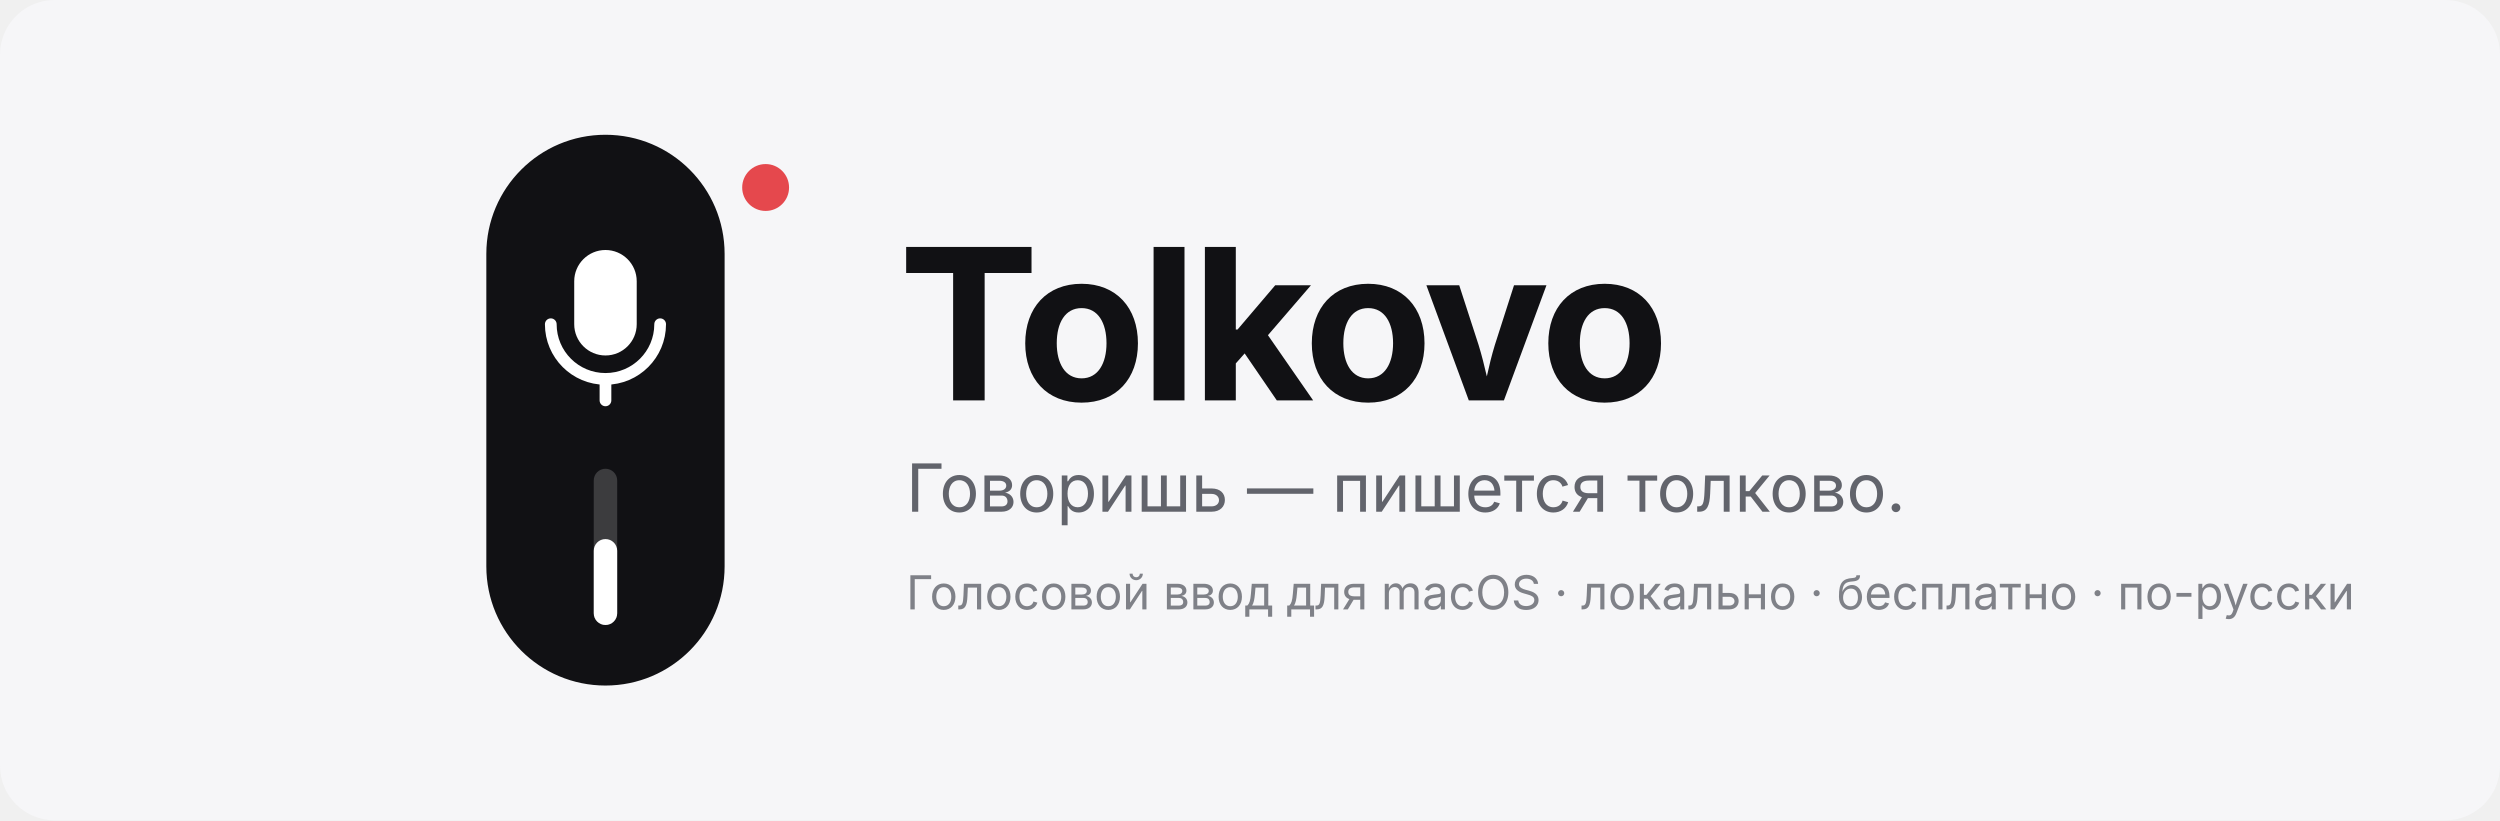
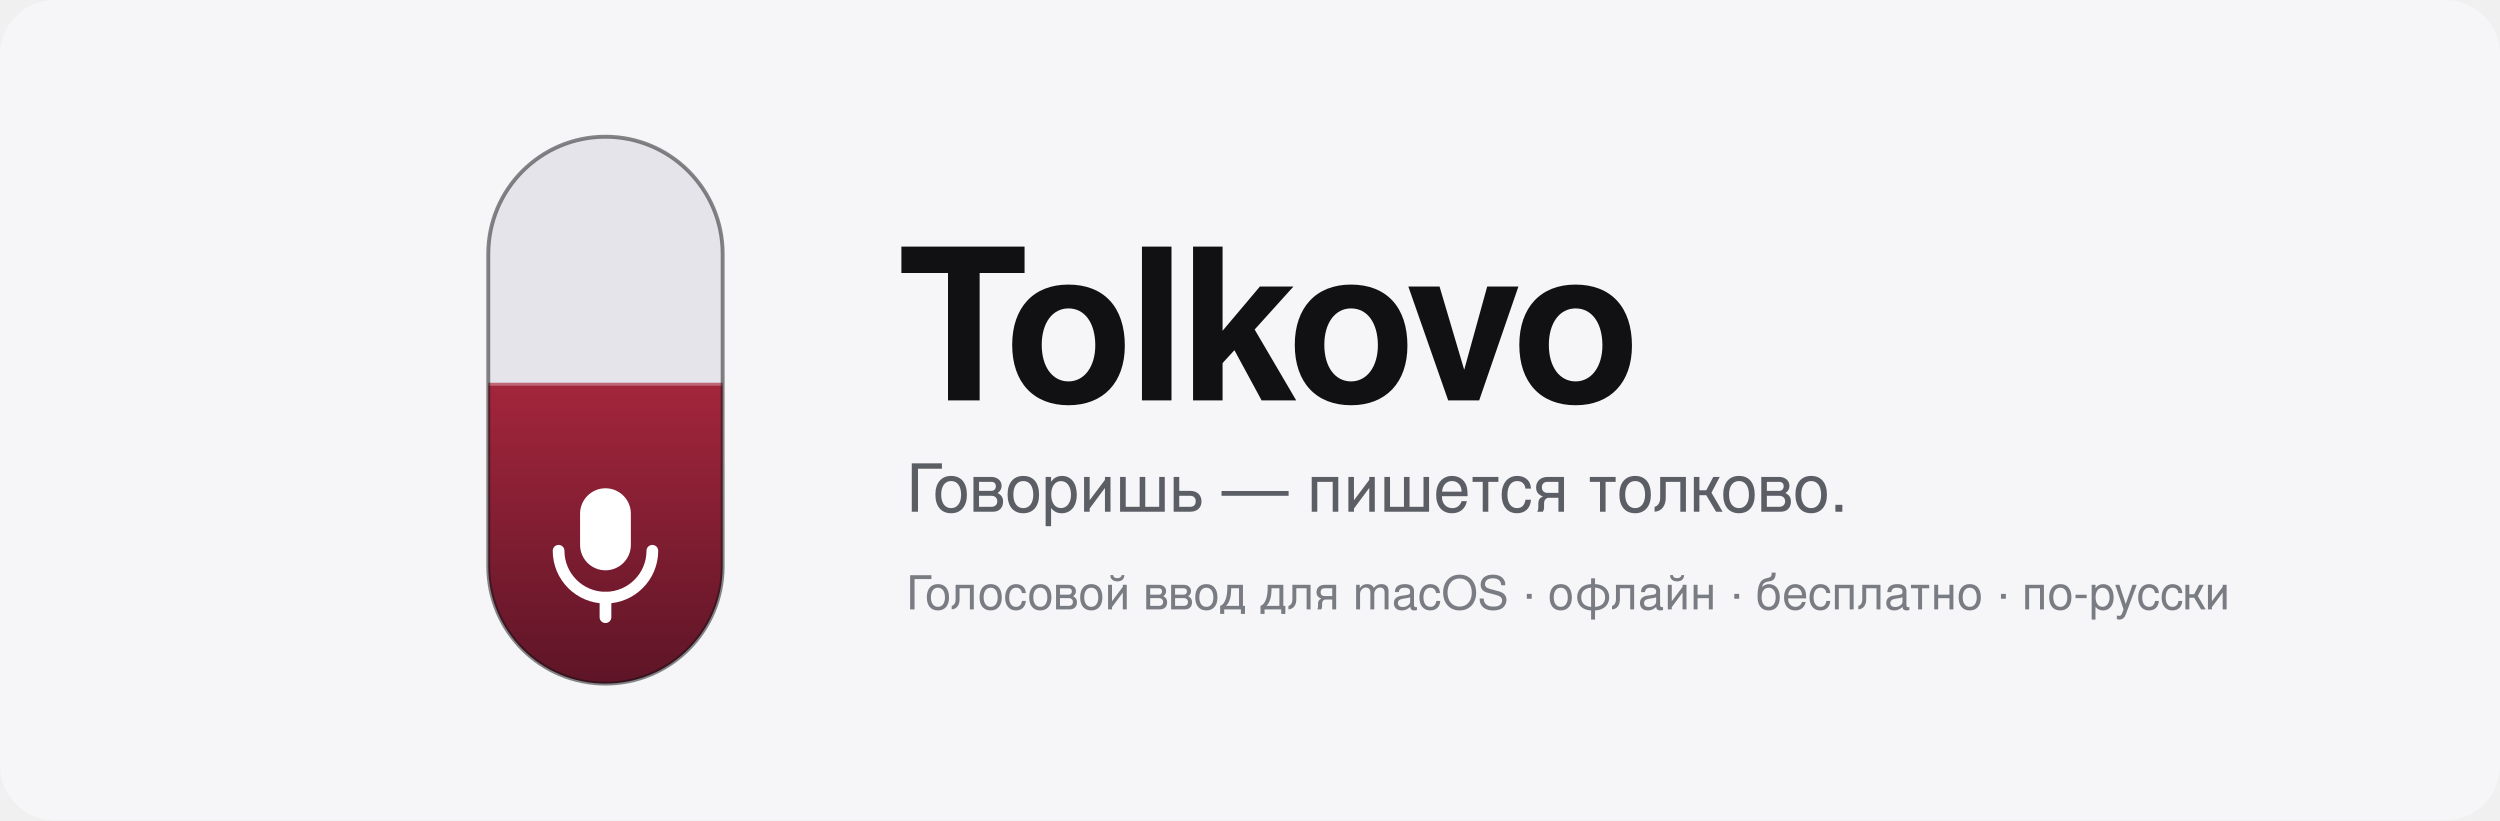
<svg xmlns="http://www.w3.org/2000/svg" viewBox="0 0 1280 420" width="1280" height="420">
+   <defs>
+     <linearGradient id="liq" x1="0" y1="0" x2="0" y2="1">
+       <stop offset="0" stop-color="#A3263C" />
+       <stop offset="1" stop-color="#5B1426" />
+     </linearGradient>
+     <clipPath id="pc">
+       <rect x="250" y="70" width="120" height="280" rx="60" />
+     </clipPath>
+   </defs>
  <rect width="1280" height="420" rx="28" fill="#F6F6F8" />
-   <g transform="translate(250 70)">
-     <rect x="0" y="0" width="120" height="280" rx="60" fill="#111114" stroke="#111114" stroke-width="2" />
-     <g transform="translate(60 92)" fill="#ffffff">
-       <rect x="-16" y="-34" width="32" height="54" rx="16" />
-       <path d="M-28 4 a28 28 0 0 0 56 0" fill="none" stroke="#ffffff" stroke-width="6" stroke-linecap="round" />
-       <rect x="-3" y="30" width="6" height="16" rx="3" />
-     </g>
-     <rect x="54" y="170" width="12" height="80" rx="6" fill="#ffffff" fill-opacity="0.18" />
-     <rect x="54" y="206" width="12" height="44" rx="6" fill="#ffffff" />
+   <rect x="250" y="70" width="120" height="280" rx="60" fill="#E4E4EA" />
+   <rect x="250" y="196" width="120" height="160" fill="url(#liq)" clip-path="url(#pc)" />
+   <rect x="250" y="196" width="120" height="1.5" fill="#ffffff" fill-opacity="0.3" clip-path="url(#pc)" />
+   <g transform="translate(310 290)" fill="none" stroke="#ffffff" stroke-width="6" stroke-linecap="round">
+     <rect x="-13" y="-40" width="26" height="42" rx="13" fill="#ffffff" stroke="none" />
+     <path d="M-24 -8 a24 24 0 0 0 48 0" />
+     <path d="M0 16 v10" />
  </g>
-   <circle cx="392" cy="96" r="12" fill="#E5484D" />
-   <text x="460" y="205" font-family="-apple-system, BlinkMacSystemFont, 'SF Pro Display', 'Segoe UI', Inter, Helvetica, Arial, sans-serif" font-size="108" font-weight="700" letter-spacing="-3" fill="#111114">Tolkovo</text>
-   <text x="464" y="262" font-family="-apple-system, BlinkMacSystemFont, 'SF Pro Text', 'Segoe UI', Inter, Helvetica, Arial, sans-serif" font-size="34" fill="#62646C">Говоришь — пишется толково.</text>
-   <text x="464" y="312" font-family="-apple-system, BlinkMacSystemFont, 'SF Pro Text', 'Segoe UI', Inter, Helvetica, Arial, sans-serif" font-size="24" fill="#62646C" fill-opacity="0.8">Голосовой ввод для macOS · локально · бесплатно · по-русски</text>
+   <rect x="250" y="70" width="120" height="280" rx="60" fill="none" stroke="#111114" stroke-opacity="0.5" stroke-width="2" />
+   <text x="460" y="205" font-family="-apple-system, BlinkMacSystemFont, 'SF Pro Display', 'Segoe UI', Helvetica, Arial, sans-serif" font-size="108" font-weight="700" letter-spacing="-3" fill="#111114">Tolkovo</text>
+   <text x="464" y="262" font-family="-apple-system, BlinkMacSystemFont, 'SF Pro Text', 'Segoe UI', Helvetica, Arial, sans-serif" font-size="34" fill="#5C5E66">Говоришь — пишется толково.</text>
+   <text x="464" y="312" font-family="-apple-system, BlinkMacSystemFont, 'SF Pro Text', 'Segoe UI', Helvetica, Arial, sans-serif" font-size="24" fill="#5C5E66" fill-opacity="0.8">Голосовой ввод для macOS · офлайн · бесплатно · по-русски</text>
</svg>
